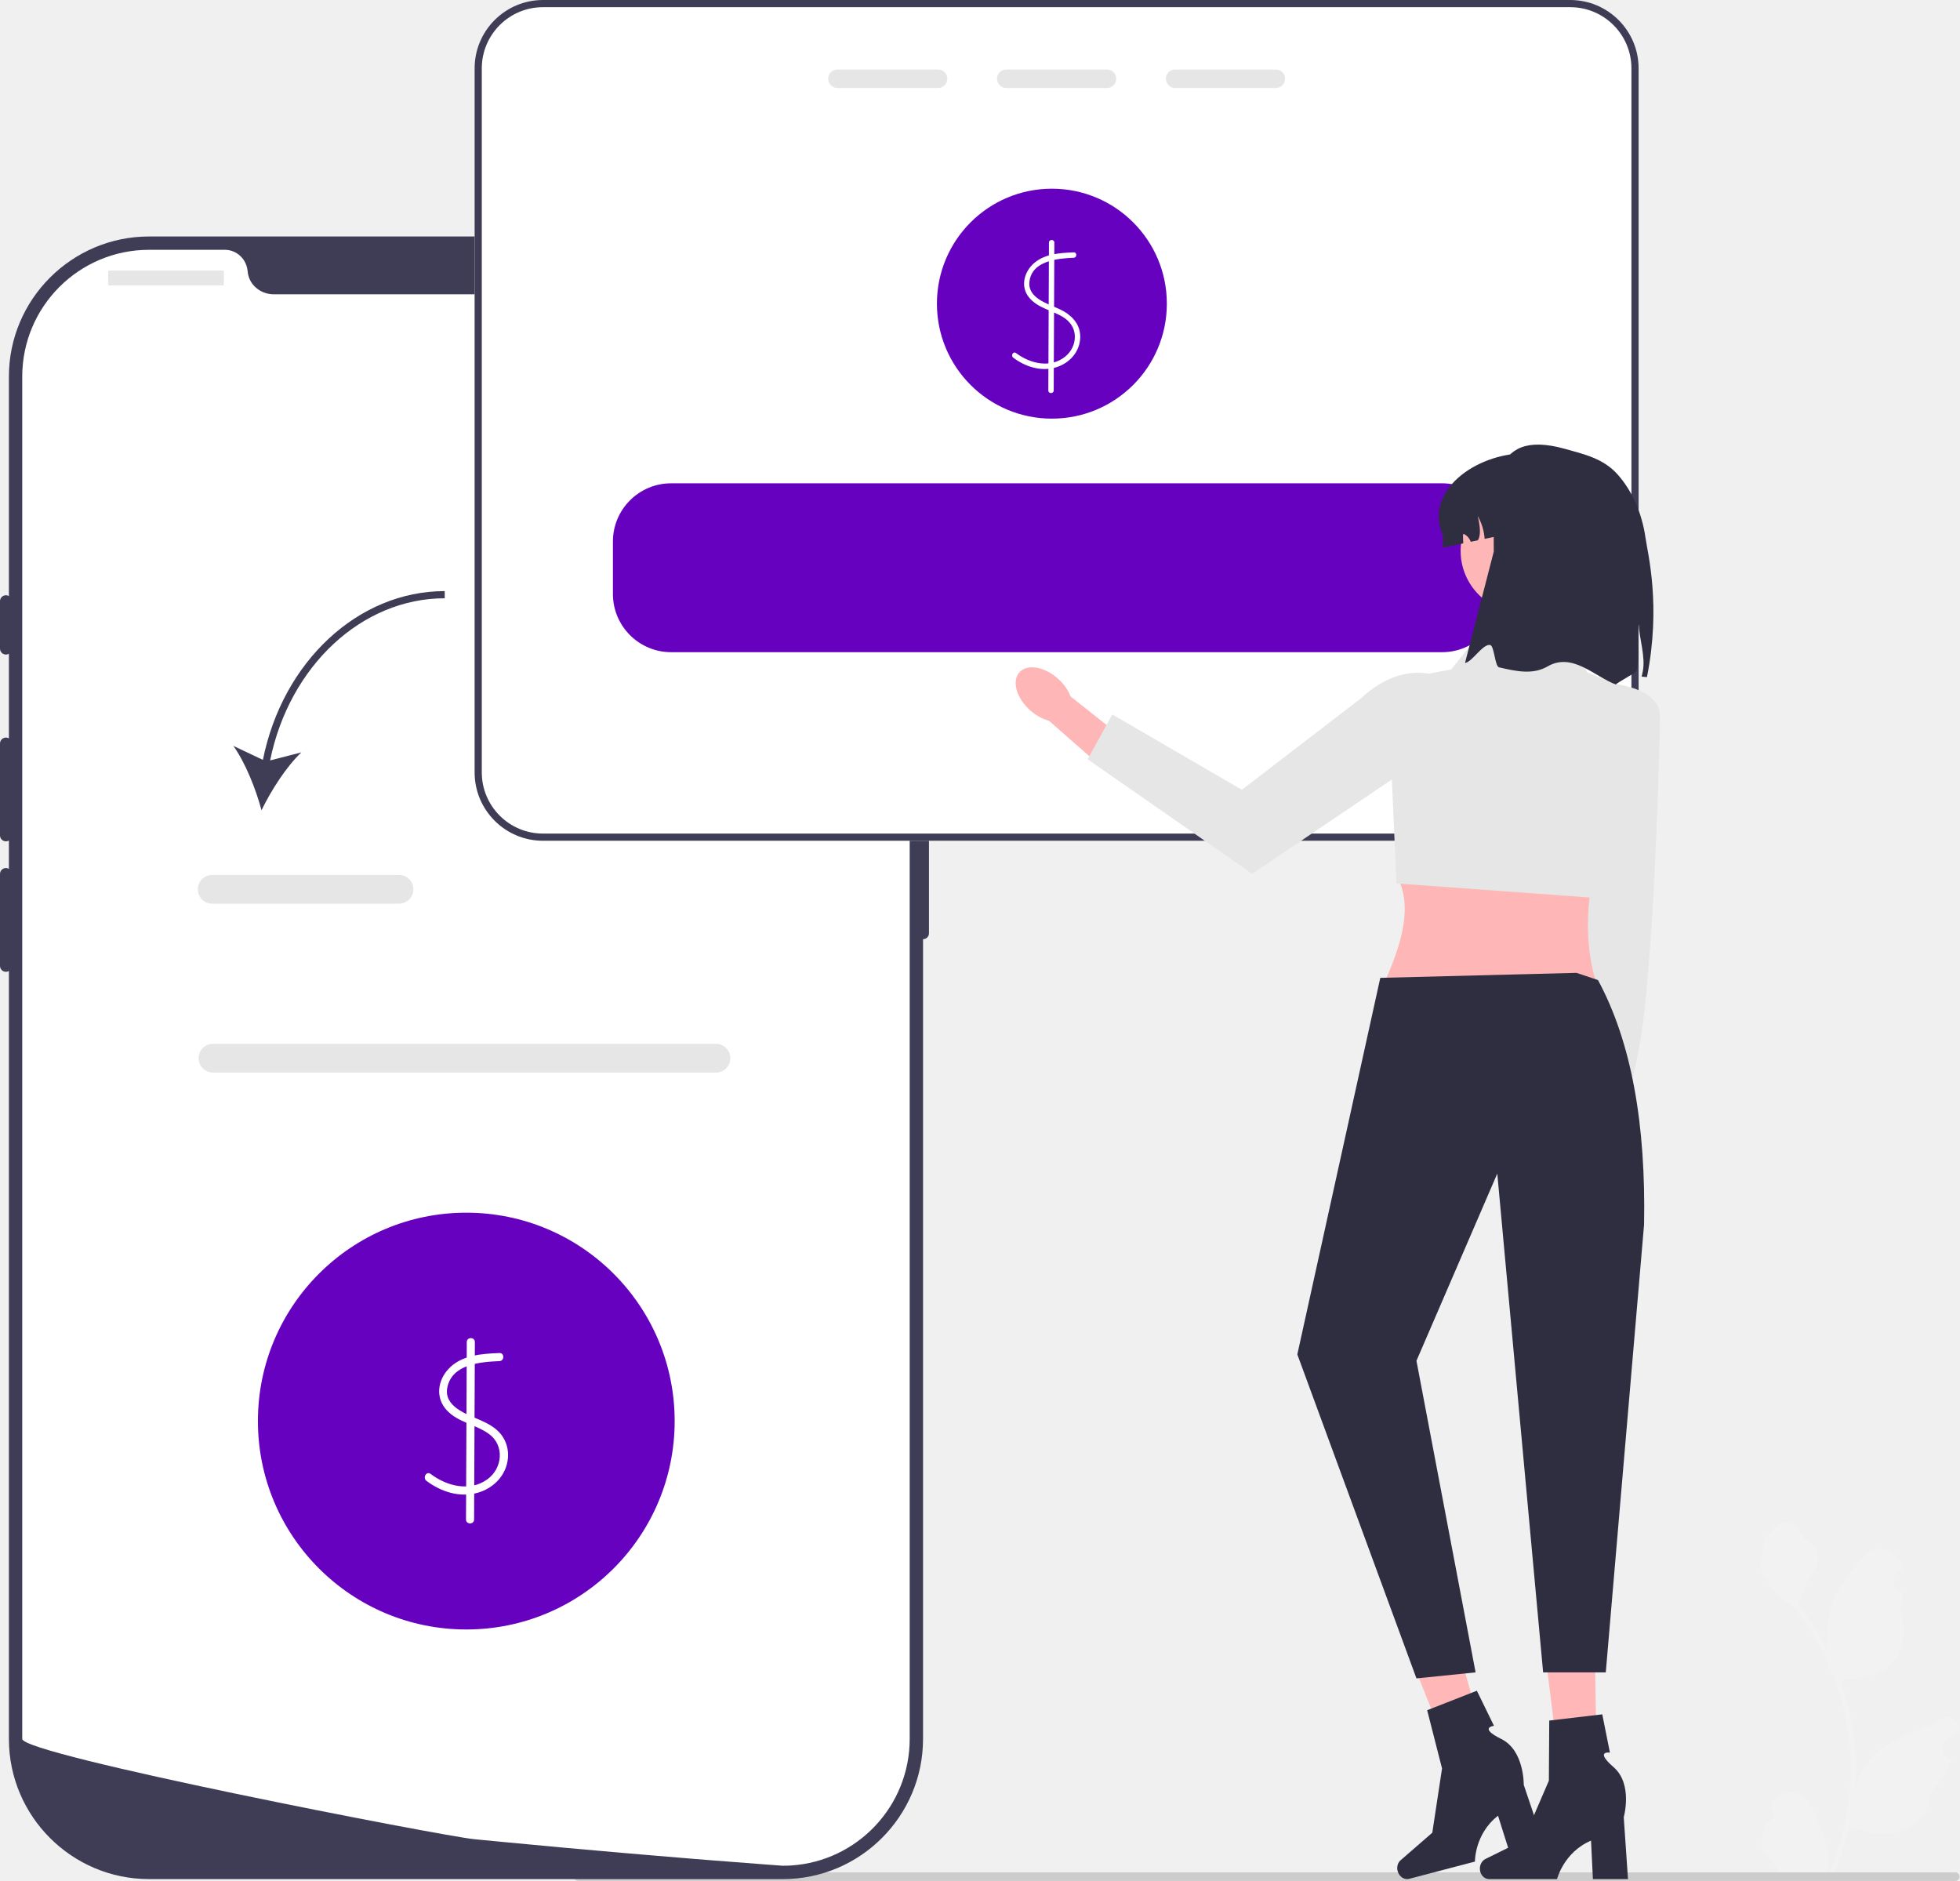
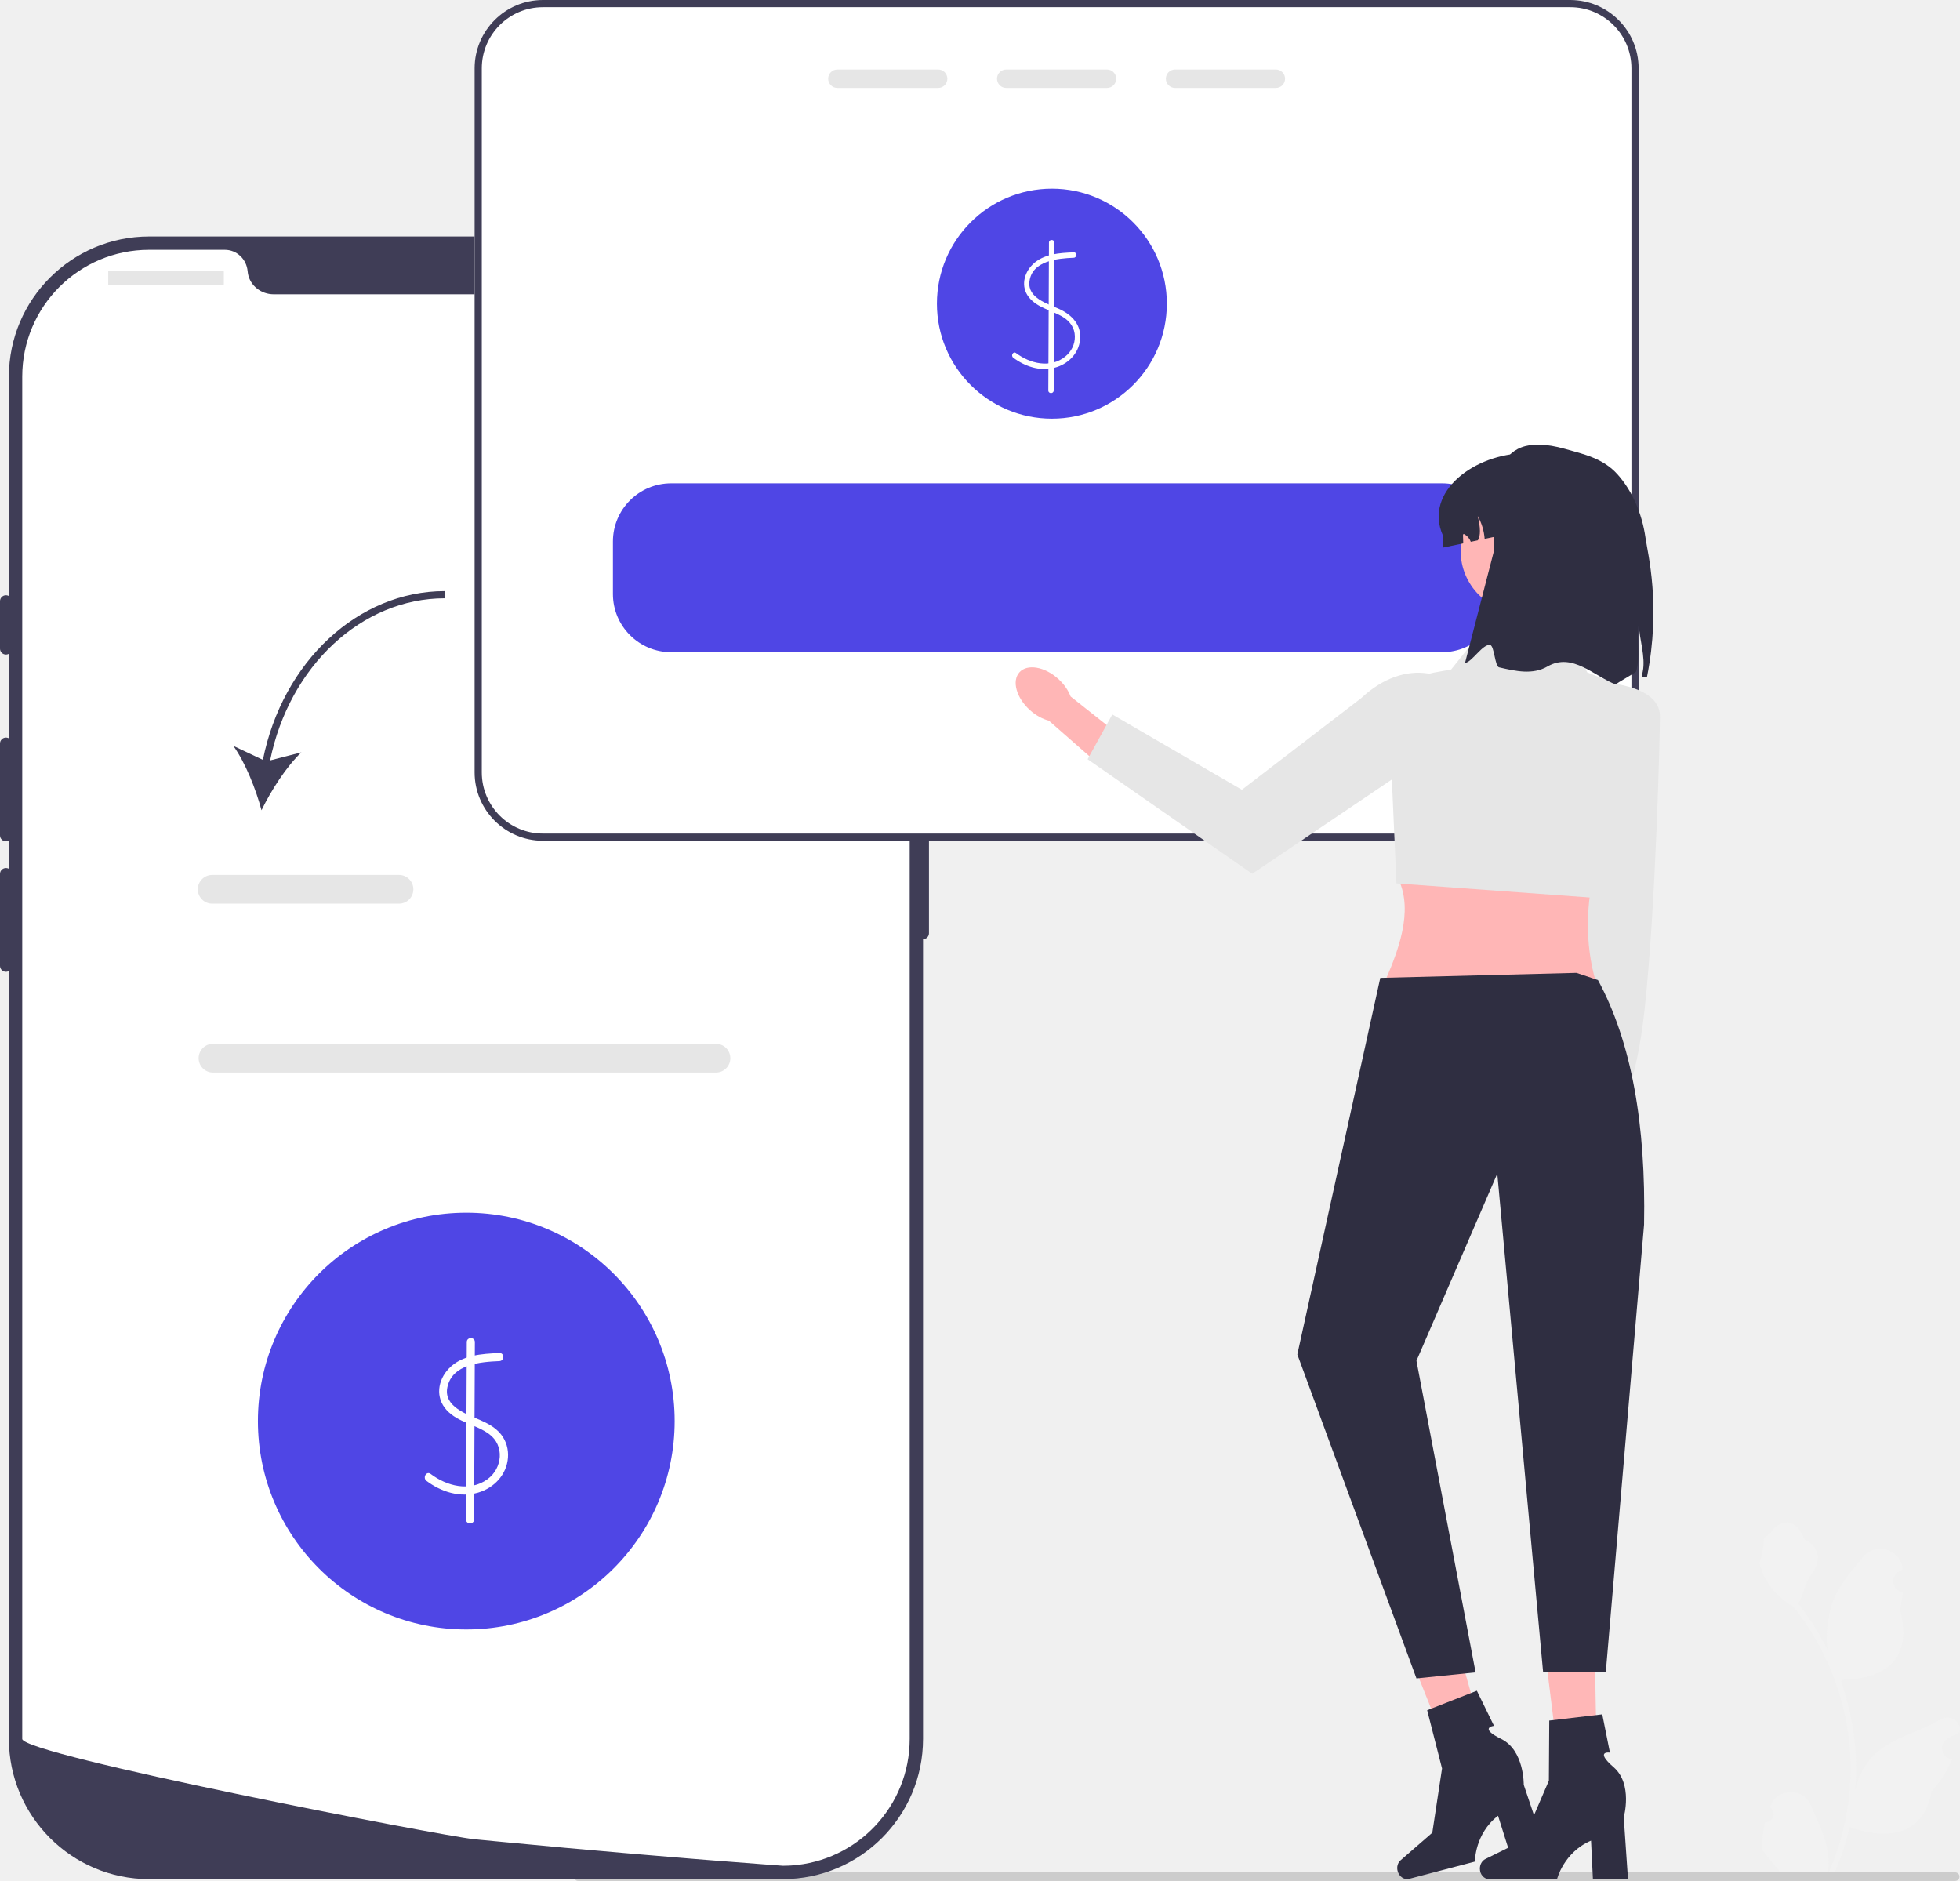
<svg xmlns="http://www.w3.org/2000/svg" width="545.563" height="523.501" viewBox="0 0 545.563 523.501">
  <path d="M491.304,507.168c2.066,.129,3.208-2.437,1.645-3.933l-.155-.618c.02-.05,.041-.099,.062-.148,2.089-4.982,9.17-4.947,11.241,.042,1.839,4.428,4.179,8.864,4.756,13.546,.258,2.067,.142,4.172-.316,6.2,4.308-9.411,6.575-19.687,6.575-30.021,0-2.597-.142-5.193-.433-7.783-.239-2.119-.568-4.224-.995-6.31-2.306-11.277-7.299-22.018-14.5-30.99-3.462-1.892-6.349-4.851-8.093-8.397-.626-1.279-1.117-2.655-1.35-4.056,.394,.052,1.486-5.949,1.188-6.317,.549-.833,1.532-1.247,2.131-2.06,2.982-4.043,7.091-3.337,9.236,2.157,4.582,2.313,4.627,6.148,1.815,9.837-1.789,2.347-2.035,5.522-3.604,8.035,.162,.207,.329,.407,.491,.614,2.961,3.798,5.522,7.88,7.681,12.169-.61-4.766,.291-10.508,1.826-14.21,1.748-4.217,5.025-7.769,7.91-11.415,3.466-4.379,10.573-2.468,11.184,3.083,.006,.054,.012,.107,.017,.161-.429,.242-.848,.499-1.259,.77-2.339,1.547-1.531,5.174,1.241,5.602l.063,.01c-.155,1.544-.42,3.074-.807,4.579,3.702,14.316-4.29,19.53-15.701,19.764-.252,.129-.497,.258-.749,.381,1.156,3.255,2.08,6.594,2.764,9.979,.614,2.99,1.04,6.013,1.279,9.049,.297,3.83,.271,7.68-.052,11.503l.019-.136c.82-4.211,3.107-8.145,6.427-10.87,4.946-4.063,11.933-5.559,17.268-8.824,2.568-1.572,5.859,.459,5.411,3.437l-.022,.143c-.794,.323-1.569,.698-2.319,1.117-.429,.242-.848,.499-1.259,.77-2.339,1.547-1.531,5.174,1.241,5.602l.063,.01c.045,.006,.084,.013,.129,.019-1.363,3.236-3.262,6.239-5.639,8.829-2.315,12.497-12.256,13.683-22.89,10.044h-.006c-1.163,5.064-2.861,10.011-5.044,14.726h-18.02c-.065-.2-.123-.407-.181-.607,1.666,.103,3.346,.006,4.986-.297-1.337-1.641-2.674-3.294-4.011-4.935-.032-.032-.058-.065-.084-.097-.678-.84-1.363-1.673-2.041-2.512l-0-.001c-.042-2.578,.267-5.147,.879-7.64l.001-0Z" fill="#f2f2f2" />
  <path d="M159.753,522.311c0,.66,.53,1.19,1.19,1.19h383.29c.66,0,1.19-.53,1.19-1.19,0-.66-.53-1.19-1.19-1.19H160.943c-.66,0-1.19,.53-1.19,1.19Z" fill="#ccc" />
  <g>
    <path d="M217.914,522.994H41.489c-21.512,0-39.013-17.501-39.013-39.014V104.831c0-21.512,17.501-39.013,39.013-39.013H217.914c21.512,0,39.013,17.501,39.013,39.013V483.98c0,21.512-17.501,39.014-39.013,39.014Z" fill="#3f3d56" />
    <path d="M256.927,205.281c-.91,0-1.65,.74-1.65,1.65v52.815c0,.91,.74,1.65,1.65,1.65s1.65-.74,1.65-1.65v-52.815c0-.91-.74-1.65-1.65-1.65Z" fill="#3f3d56" />
    <path d="M253.213,104.831V483.973c0,18.724-14.573,34.041-33.001,35.229h-.008c-.272,.017-.545,.033-.825,.041-.487,.025-.974,.033-1.469,.033,0,0-1.816-.132-5.133-.38-3.35-.248-8.227-.619-14.309-1.106-1.824-.14-3.747-.297-5.777-.462-4.044-.33-8.483-.693-13.245-1.106-1.898-.157-3.862-.33-5.867-.503-10.249-.883-21.728-1.915-33.834-3.086-2.047-.19-4.11-.388-6.189-.594-.545-.058-1.098-.107-1.65-.165-8.632-.85-125.716-23.478-125.716-27.901V104.831c0-19.5,15.803-35.303,35.303-35.303h21.076c3.367,0,6.074,2.624,6.363,5.983,.025,.223,.05,.446,.091,.668,.611,3.375,3.705,5.727,7.138,5.727h107.082c3.433,0,6.528-2.352,7.138-5.727,.041-.223,.066-.446,.091-.668,.289-3.359,2.996-5.983,6.362-5.983h21.076c19.5,0,35.303,15.803,35.303,35.303Z" fill="#fff" />
    <path d="M1.65,165.67c-.91,0-1.65,.74-1.65,1.65v13.204c0,.91,.74,1.65,1.65,1.65s1.65-.74,1.65-1.65v-13.204c0-.91-.74-1.65-1.65-1.65Z" fill="#3f3d56" />
    <path d="M1.65,205.281c-.91,0-1.65,.74-1.65,1.65v25.582c0,.91,.74,1.65,1.65,1.65s1.65-.74,1.65-1.65v-25.582c0-.91-.74-1.65-1.65-1.65Z" fill="#3f3d56" />
    <path d="M1.65,241.591c-.91,0-1.65,.74-1.65,1.65v25.582c0,.91,.74,1.65,1.65,1.65s1.65-.74,1.65-1.65v-25.582c0-.91-.74-1.65-1.65-1.65Z" fill="#3f3d56" />
    <rect x="30.121" y="75.308" width="32.184" height="4.126" rx=".31" ry=".31" fill="#e6e6e6" />
    <circle cx="202.049" cy="76.133" r="3.301" fill="#e6e6e6" />
    <circle cx="211.127" cy="76.133" r="3.301" fill="#e6e6e6" />
    <circle cx="220.204" cy="76.133" r="3.301" fill="#e6e6e6" />
  </g>
  <path d="M199.289,298.516H59.289c-2.206,0-4-1.794-4-4s1.794-4,4-4H199.289c2.206,0,4,1.794,4,4s-1.794,4-4,4Z" fill="#e6e6e6" />
-   <circle cx="129.791" cy="395.516" r="58" fill="#6701c0" />
+   <circle cx="129.791" cy="395.516" r="58" fill="#4f46e5" />
  <path d="M139.009,376.578c-4.895,.201-10.429,.537-14.046,4.293-3.143,3.263-3.832,8.105-.645,11.589,3.196,3.493,8.165,3.965,11.848,6.69,4.326,3.2,3.692,9.529-.494,12.562-4.936,3.576-11.309,1.909-15.822-1.494-1.156-.872-2.279,1.081-1.136,1.943,4.043,3.048,9.319,4.745,14.317,3.287,4.511-1.316,8.009-4.995,8.364-9.78,.17-2.284-.48-4.601-1.9-6.404-1.499-1.903-3.658-3.074-5.841-4.027-3.757-1.641-10.227-3.763-9.134-9.104,1.324-6.474,9.204-7.087,14.487-7.304,1.443-.059,1.45-2.31,0-2.25h0Z" fill="#fff" />
  <path d="M129.928,373.516l-.216,49.393c-.006,1.448,2.244,1.45,2.25,0l.216-49.393c.006-1.448-2.244-1.45-2.25,0h0Z" fill="#fff" />
  <path d="M437.086,0H151.126c-10.49,0-19.02,8.53-19.02,19.02V214.98c0,10.49,8.53,19.02,19.02,19.02H437.086c10.49,0,19.02-8.53,19.02-19.02V19.02c0-10.49-8.53-19.02-19.02-19.02Z" fill="#fff" />
-   <circle cx="292.791" cy="84.516" r="32" fill="#6701c0" />
+   <circle cx="292.791" cy="84.516" r="32" fill="#4f46e5" />
  <path d="M298.861,70.236c-3.961,.163-8.42,.414-11.417,3.362-2.482,2.442-3.35,6.243-1.069,9.118,2.401,3.027,6.395,3.601,9.53,5.536,1.948,1.202,3.239,3.024,3.281,5.364,.039,2.191-.972,4.239-2.663,5.612-4.148,3.37-9.805,1.975-13.729-.972-.772-.58-1.521,.722-.757,1.295,3.25,2.441,7.435,3.858,11.479,2.808,3.723-.967,6.721-3.895,7.125-7.808,.425-4.124-2.283-6.932-5.794-8.544-3.21-1.473-8.839-3.042-8.308-7.616,.675-5.817,7.795-6.469,12.323-6.655,.962-.04,.967-1.54,0-1.5h0Z" fill="#fff" />
  <path d="M291.977,67.516l-.18,41.158c-.004,.965,1.496,.967,1.5,0l.18-41.158c.004-.965-1.496-.967-1.5,0h0Z" fill="#fff" />
  <path d="M437.086,0H151.126c-10.49,0-19.02,8.53-19.02,19.02V214.98c0,10.49,8.53,19.02,19.02,19.02H437.086c10.49,0,19.02-8.53,19.02-19.02V19.02c0-10.49-8.53-19.02-19.02-19.02Zm17.02,214.98c0,9.39-7.63,17.02-17.02,17.02H151.126c-9.39,0-17.02-7.63-17.02-17.02V19.02c0-9.39,7.63-17.02,17.02-17.02H437.086c9.39,0,17.02,7.63,17.02,17.02V214.98Z" fill="#3f3d56" />
  <g>
    <path d="M261.136,19.35h-28.06c-1.41,0-2.56,1.15-2.56,2.56,0,1.42,1.15,2.57,2.56,2.57h28.06c1.41,0,2.56-1.15,2.56-2.57,0-1.41-1.15-2.56-2.56-2.56Z" fill="#e6e6e6" />
    <path d="M308.136,19.35h-28.06c-1.41,0-2.56,1.15-2.56,2.56,0,1.42,1.15,2.57,2.56,2.57h28.06c1.41,0,2.56-1.15,2.56-2.57,0-1.41-1.15-2.56-2.56-2.56Z" fill="#e6e6e6" />
    <path d="M355.136,19.35h-28.06c-1.41,0-2.56,1.15-2.56,2.56,0,1.42,1.15,2.57,2.56,2.57h28.06c1.41,0,2.56-1.15,2.56-2.57,0-1.41-1.15-2.56-2.56-2.56Z" fill="#e6e6e6" />
  </g>
-   <path d="M401.416,134.516H186.796c-8.93,0-16.19,7.26-16.19,16.19v14.62c0,8.93,7.26,16.19,16.19,16.19h214.62c8.93,0,16.19-7.26,16.19-16.19v-14.62c0-8.93-7.26-16.19-16.19-16.19Z" fill="#6701c0" />
+   <path d="M401.416,134.516H186.796c-8.93,0-16.19,7.26-16.19,16.19v14.62c0,8.93,7.26,16.19,16.19,16.19h214.62c8.93,0,16.19-7.26,16.19-16.19v-14.62c0-8.93-7.26-16.19-16.19-16.19Z" fill="#4f46e5" />
  <path d="M73.179,211.492l-8.23-3.899c3.376,4.711,6.284,12.068,7.841,17.922,2.637-5.453,6.887-12.126,11.094-16.112l-8.698,2.238c5.36-26.268,25.519-45.126,48.604-45.126v-2c-24.113,0-45.139,19.648-50.611,46.976Z" fill="#3f3d56" />
  <path d="M111.058,251.516H59.058c-2.206,0-4-1.794-4-4s1.794-4,4-4h52c2.206,0,4,1.794,4,4s-1.794,4-4,4Z" fill="#e6e6e6" />
  <g>
    <polygon points="456.979 238.488 456.454 279.327 446.293 315.732 438.17 312.702 441.776 279.333 441.302 234.176 456.979 238.488" fill="#ffb6b6" />
    <ellipse cx="440.63" cy="320.578" rx="9.634" ry="5.72" transform="translate(46.30757 696.6564) rotate(-79.68097)" fill="#ffb6b6" />
    <path d="M444.648,189.861s17.407,.24,17.392,9.487c-.008,5.221-1.129,52.623-4.25,81.42-2.406,22.207-7,28-7,28l-11-25,4.857-93.906Z" fill="#e6e6e6" />
    <path d="M444.201,273.299h-58.788c4.927-10.995,7.957-21.467,3.221-29.796l55.566-3.221c-2.777,11.244-3.116,22.28,0,33.018Z" fill="#ffb6b6" />
    <path d="M436.953,175.856l-23.354-1.611-9.664,12.08-4.899,.891c-7.344,1.335-12.573,7.889-12.245,15.346l1.906,43.313,55.821,4.07,13.374-56.402-16.106-6.412-4.832-11.274Z" fill="#e6e6e6" />
    <g>
      <path d="M294.531,188.922c1.657,1.491,2.84,3.232,3.465,4.921l16.681,13.203-6.515,7.754-16.22-14.228c-1.745-.443-3.601-1.436-5.258-2.927-3.785-3.405-5.097-8.118-2.93-10.527,2.167-2.409,6.992-1.601,10.777,1.804h0Z" fill="#ffb6b6" />
      <path d="M412.468,200.037v0l-63.916,43.159-45.817-31.884,6.879-12.46,36.06,20.957,33.255-25.534c11.842-11.123,26.684-8.967,33.539,5.762Z" fill="#e6e6e6" />
    </g>
    <circle cx="423.891" cy="153.302" r="17.326" fill="#ffb6b6" />
    <path d="M447.441,149.046v3.36l-19.54-5.5-14.65,3.07c-.17-2.23-.83-4.42-1.93-6.36,.765,3.112,.851,5.519,.04,6.76l-1.97,.41c-.32-.87-.94-1.63-1.75-2.09-.08-.05-.18-.09-.27-.06-.14,.05-.15,.23-.15,.37,.02,.74,.04,1.48,.07,2.22l-5.66,1.18v-3.36c-5.43-12.218,8.882-22.79,22.91-22.9,6.33-.05,12.05,2.56,16.2,6.7,4.14,4.15,6.7,9.87,6.7,16.2Z" fill="#2f2e41" />
    <path d="M458.433,188.444l-1.476-.122c.105-.483,.21-.959,.306-1.441,.818-4.05-.982-9.205-1.115-13.095-.694,4.111,.493,9.168-.736,13.071-.137,.434-5.476,3.232-5.623,3.66-5.909-2.161-12.063-9.066-19.032-5.033-4.121,2.385-8.824,1.34-13.503,.248-1.158-.27-1.319-5.99-2.466-6.215-2.053-.402-5.068,4.797-7,5l8-31c0-16.864-1.562-34.557,19.8-28.594,5.373,1.5,10.69,2.675,14.656,7.11,3.965,4.44,6.789,10.646,7.789,17.713,.603,4.263,4.367,18.739,.397,38.7Z" fill="#2f2e41" />
    <g>
      <polygon points="444.638 500.18 435.102 500.405 429.786 457.561 443.859 457.228 444.638 500.18" fill="#ffb7b7" />
      <path d="M411.919,520.077h0c0,1.611,1.143,2.917,2.554,2.917h18.929s1.863-7.488,9.458-10.71l.524,10.71h9.765l-1.183-17.222s2.612-9.214-2.813-13.924c-5.425-4.71-1.031-4.054-1.031-4.054l-2.134-10.659-14.756,1.735-.108,16.732-7.161,16.608-10.503,5.188c-.935,.462-1.54,1.514-1.54,2.677l-0,0Z" fill="#2f2e41" />
    </g>
    <g>
      <polygon points="415.624 493.198 406.457 495.836 390.443 455.743 403.972 451.85 415.624 493.198" fill="#ffb7b7" />
      <path d="M389.025,520.746h0c.409,1.558,1.846,2.531,3.21,2.174l18.31-4.803s-.098-7.716,6.43-12.76l3.225,10.227,9.445-2.478-5.515-16.358s.189-9.575-6.254-12.754c-6.443-3.179-2.026-3.66-2.026-3.66l-4.769-9.769-13.833,5.423,4.141,16.212-2.712,17.882-8.843,7.684c-.787,.684-1.105,1.855-.81,2.981l-0,0Z" fill="#2f2e41" />
    </g>
    <path d="M438.791,270.768l6,2c9.381,17.326,13.358,40.334,12.831,68.078l-10.658,124.611h-17.437l-12.76-138.822-22.5,52.105,16.462,86.717-16.462,1.678-33.158-90.172,23.092-104.802,54.589-1.395Z" fill="#2f2e41" />
  </g>
</svg>
